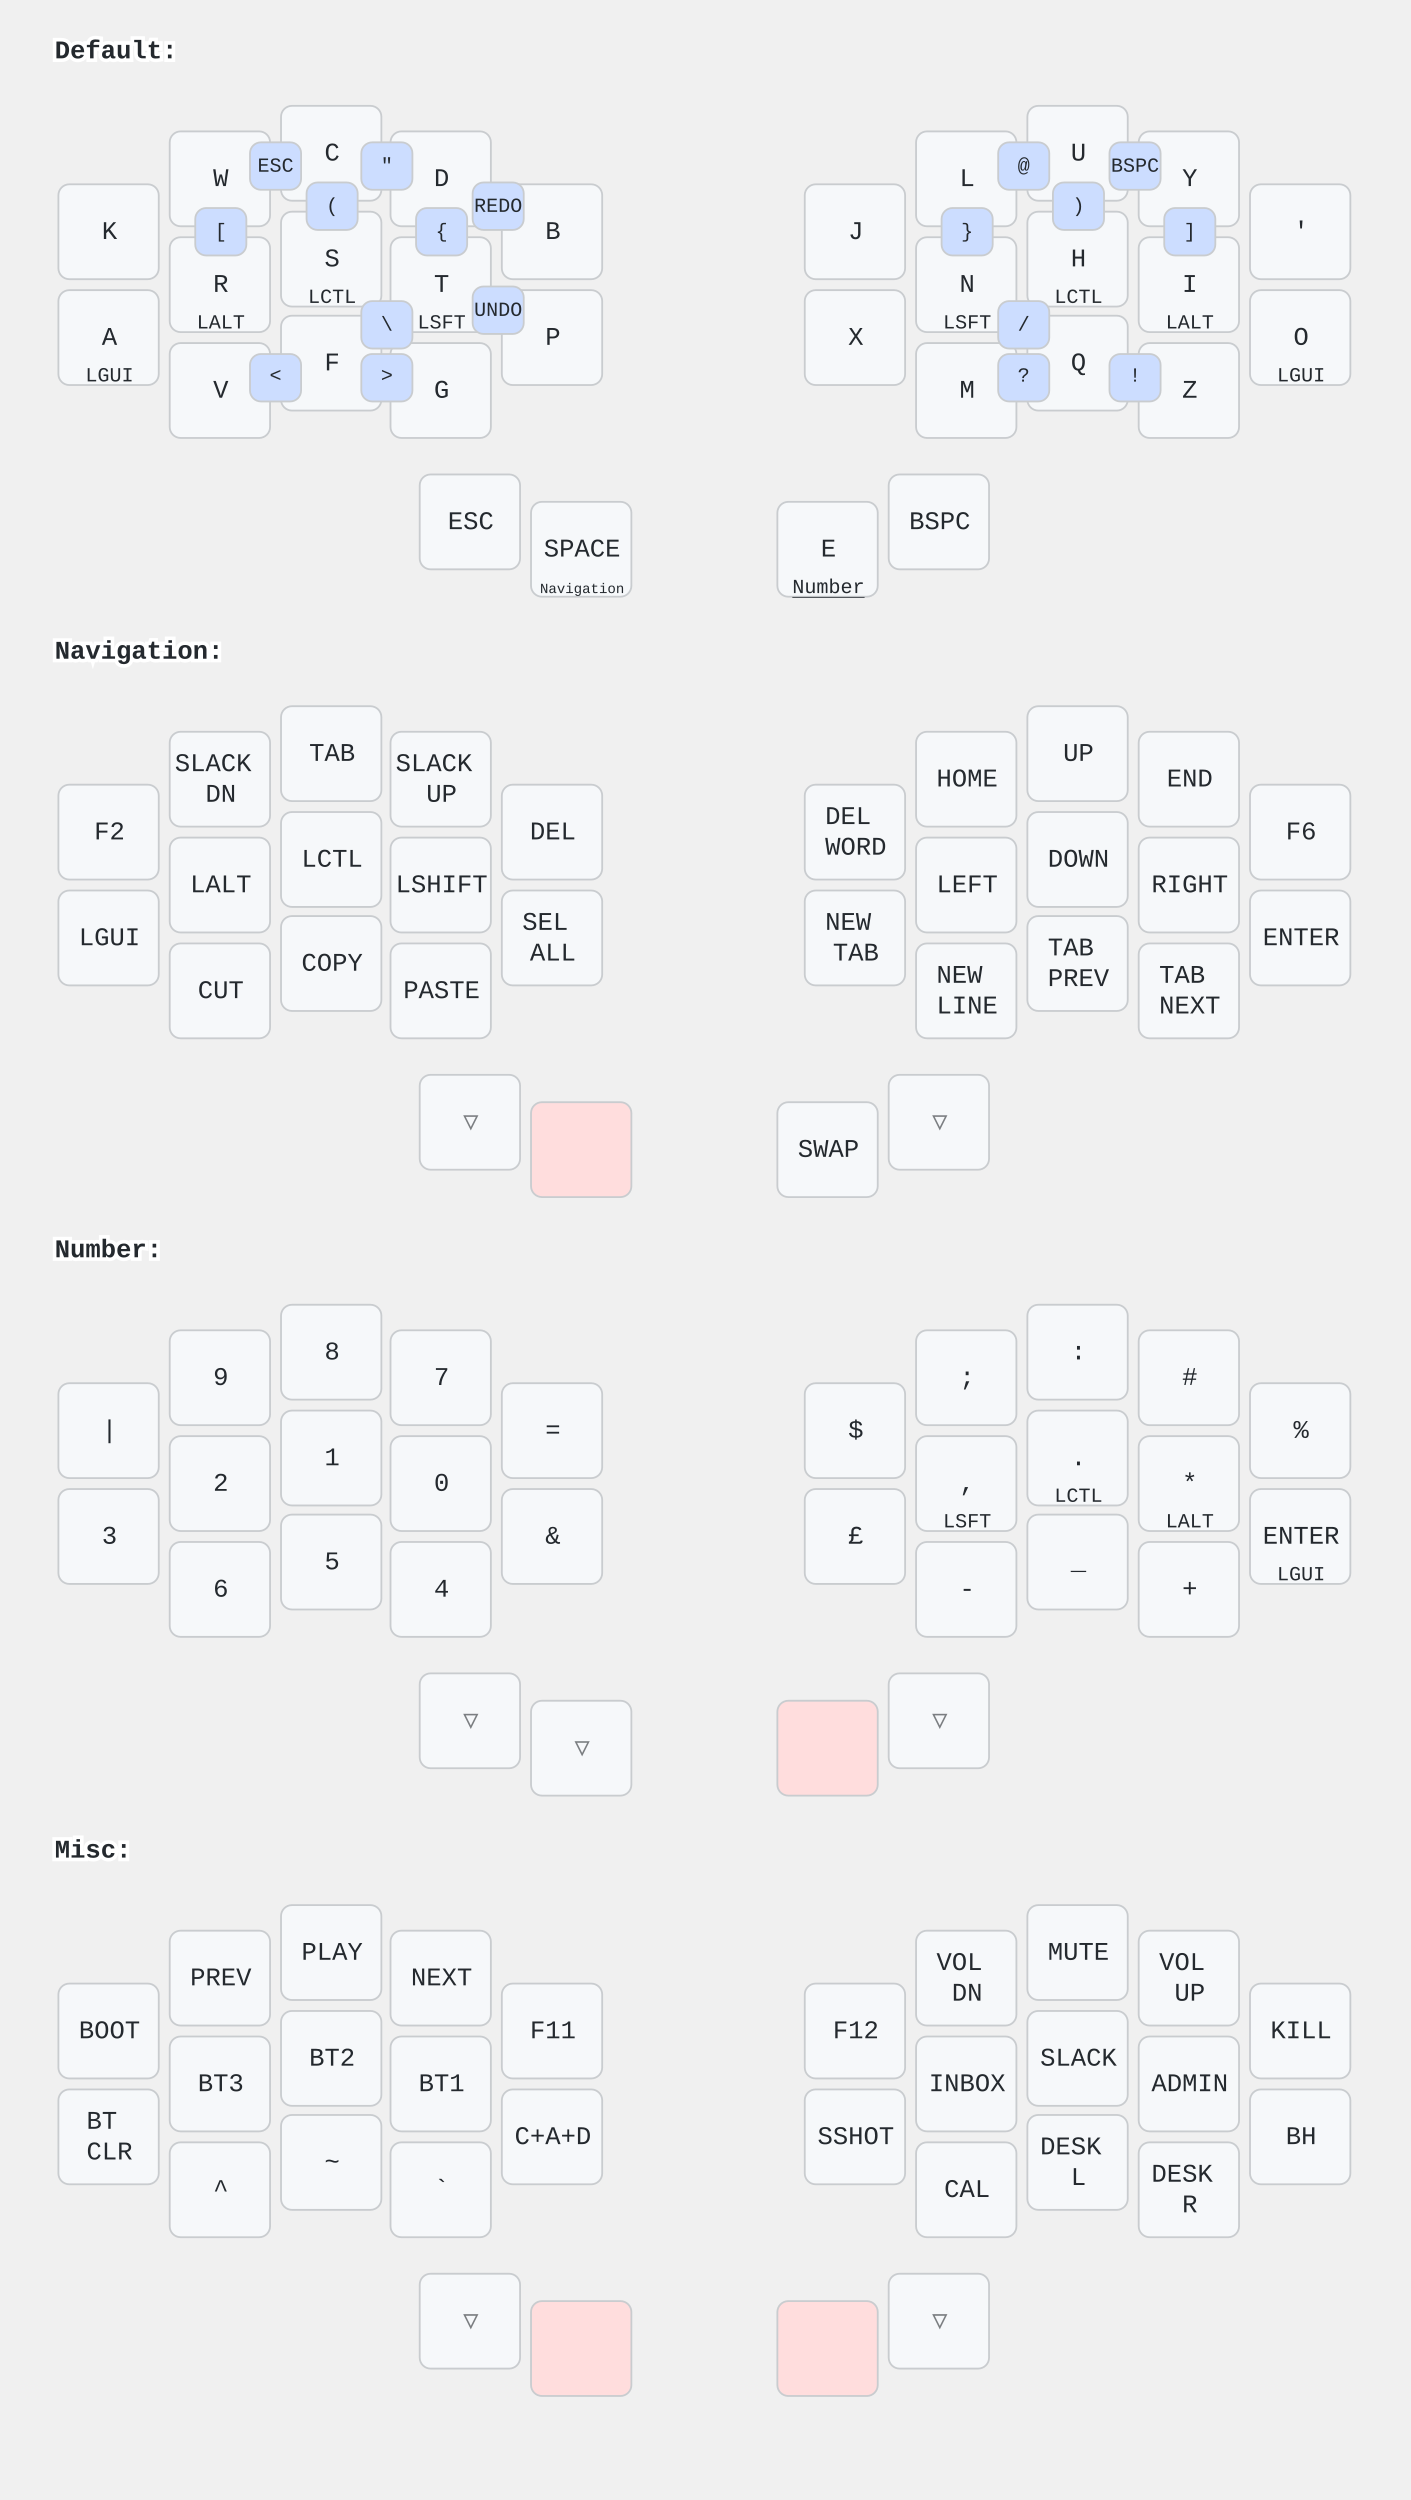
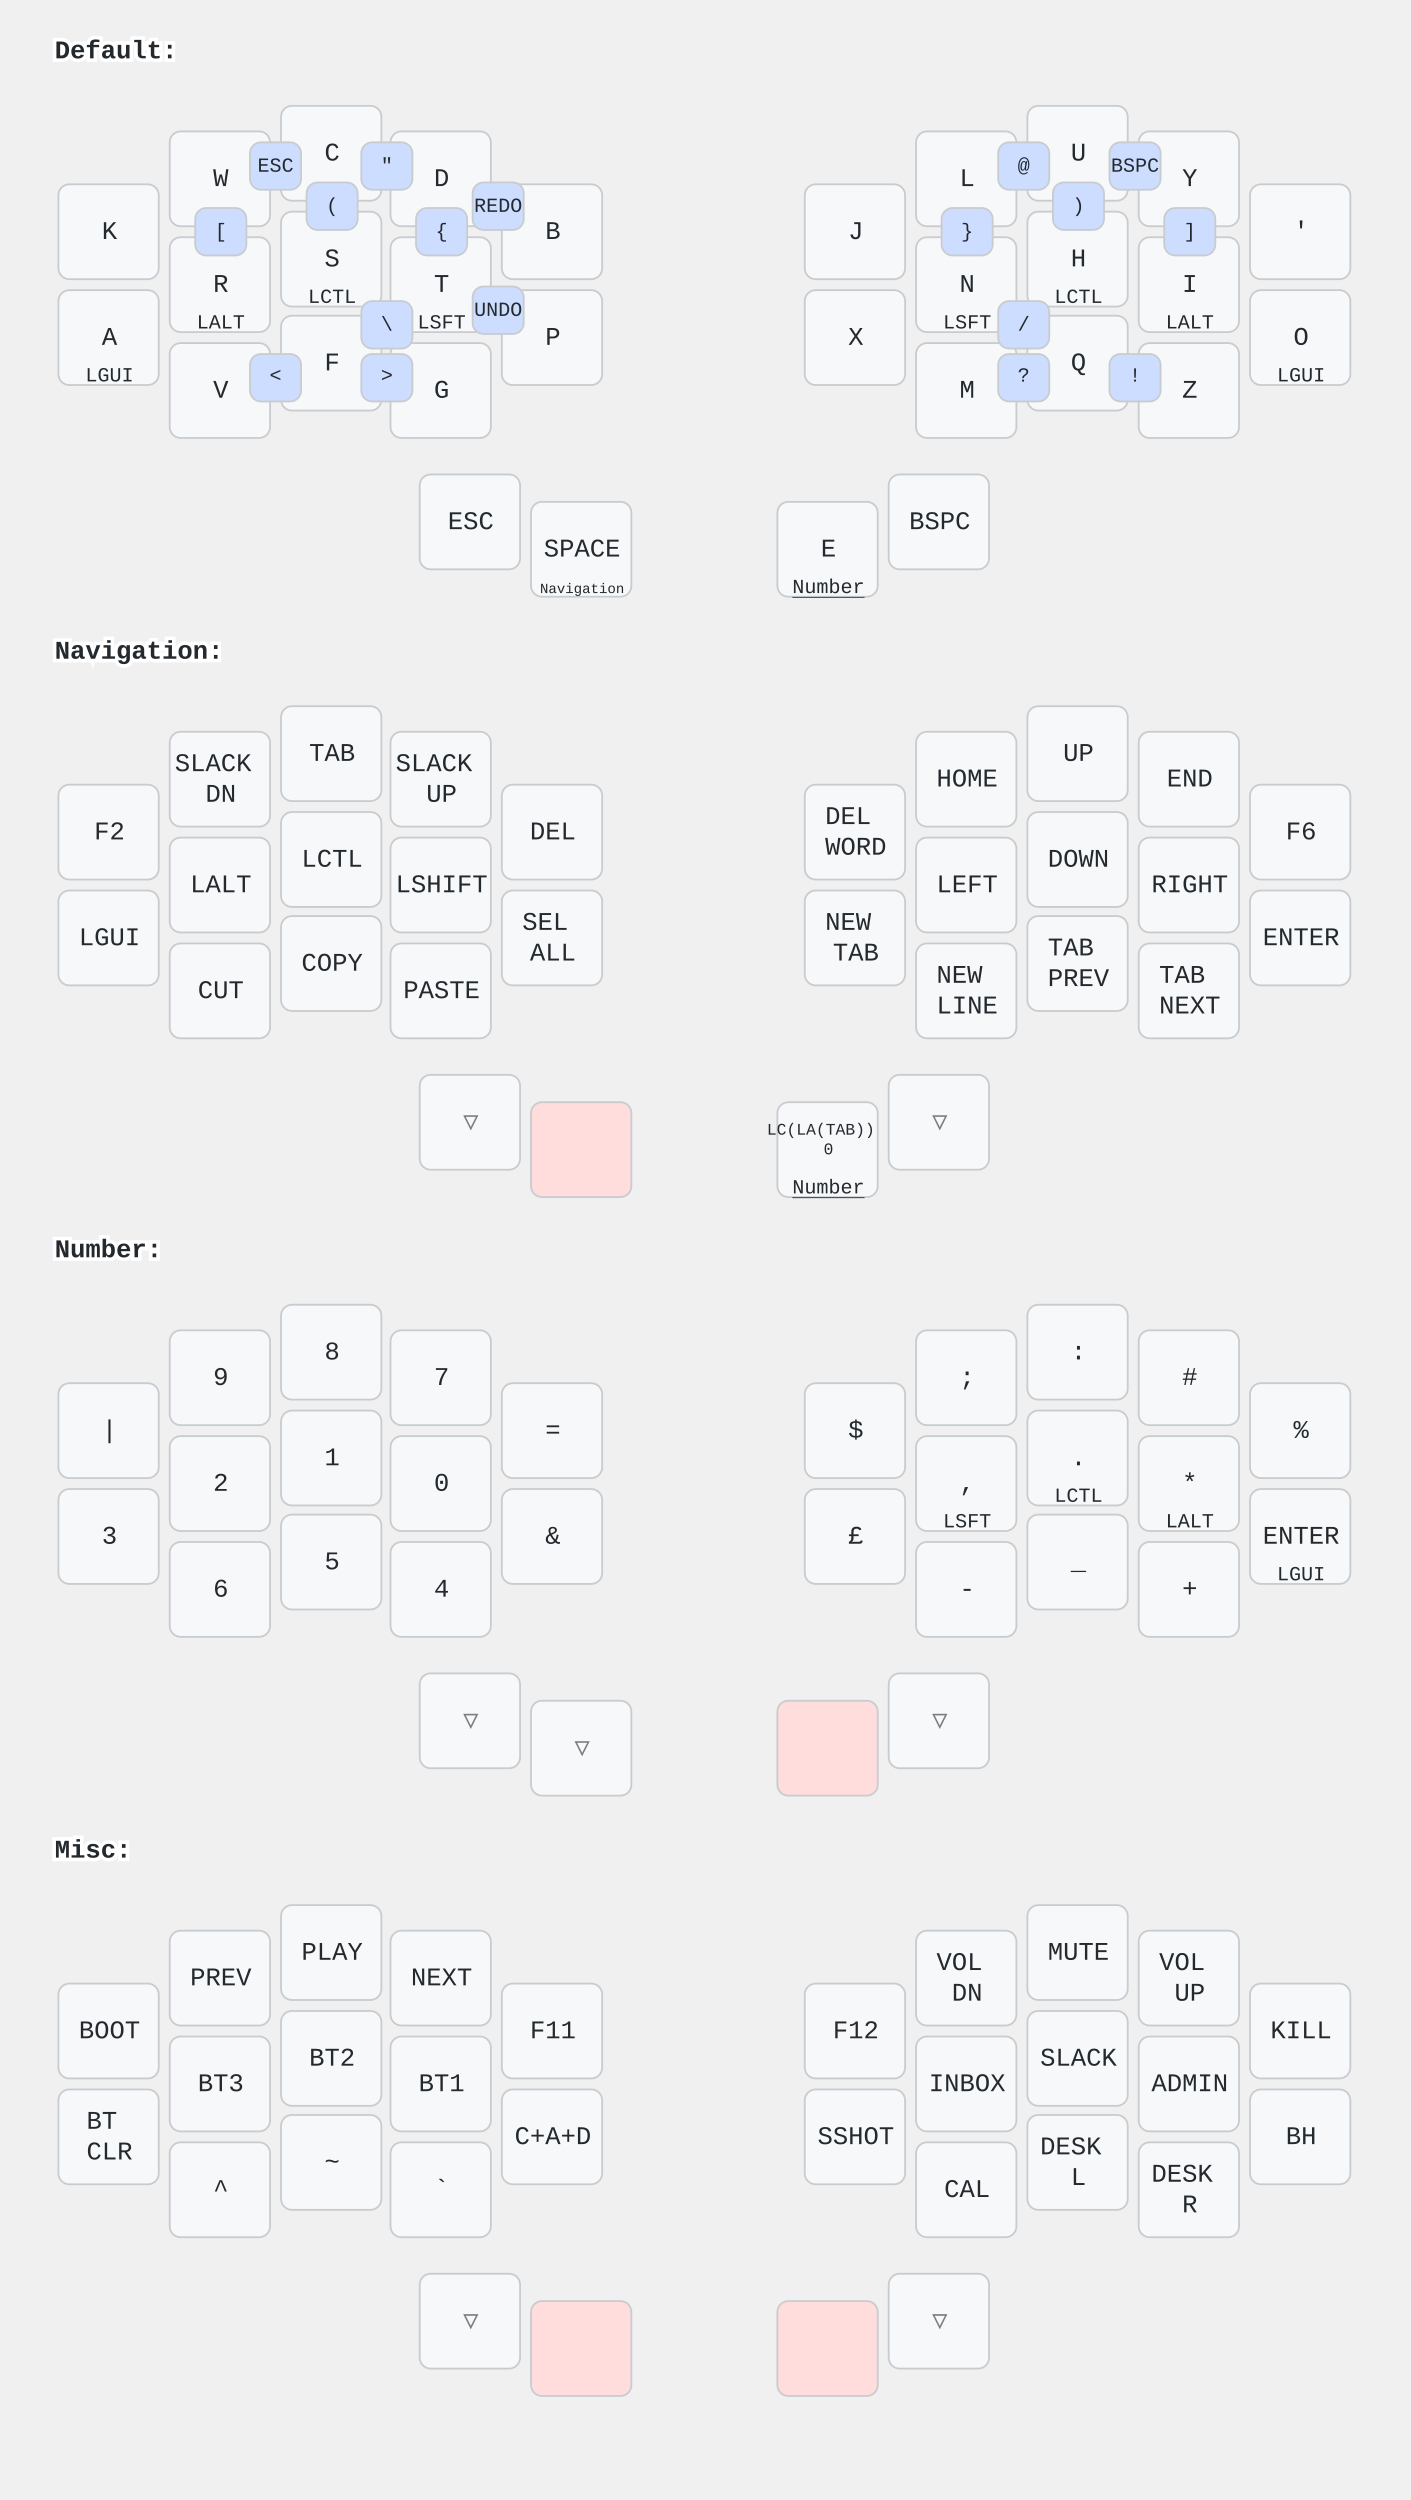
<svg xmlns="http://www.w3.org/2000/svg" width="773" height="1370" viewBox="0 0 773 1370" class="keymap">
  <style>/* inherit to force styles through use tags */
svg path {
    fill: inherit;
}

/* font and background color specifications */
svg.keymap {
    font-family: SFMono-Regular,Consolas,Liberation Mono,Menlo,monospace;
    font-size: 14px;
    font-kerning: normal;
    text-rendering: optimizeLegibility;
    fill: #24292e;
}

/* default key styling */
rect.key {
    fill: #f6f8fa;
}

rect.key, rect.combo {
    stroke: #c9cccf;
    stroke-width: 1;
}

/* default key side styling, only used is draw_key_sides is set */
rect.side {
    filter: brightness(90%);
}

/* color accent for combo boxes */
rect.combo, rect.combo-separate {
    fill: #cdf;
}

/* color accent for held keys */
rect.held, rect.combo.held {
    fill: #fdd;
}

/* color accent for ghost (optional) keys */
rect.ghost, rect.combo.ghost {
    stroke-dasharray: 4, 4;
    stroke-width: 2;
}

text {
    text-anchor: middle;
    dominant-baseline: middle;
}

/* styling for layer labels */
text.label {
    font-weight: bold;
    text-anchor: start;
    stroke: white;
    stroke-width: 4;
    paint-order: stroke;
}

/* styling for optional footer */
text.footer {
    text-anchor: end;
    dominant-baseline: auto;
    stroke: white;
    stroke-width: 4;
    paint-order: stroke;
}

/* styling for combo tap, and key hold/shifted label text */
text.combo, text.hold, text.shifted {
    font-size: 11px;
}

text.hold {
    text-anchor: middle;
    dominant-baseline: auto;
}

text.shifted {
    text-anchor: middle;
    dominant-baseline: hanging;
}

text.layer-activator {
    text-decoration: underline;
}

/* styling for hold/shifted label text in combo box */
text.combo.hold, text.combo.shifted {
    font-size: 8px;
}

/* lighter symbol for transparent keys */
text.trans {
    fill: #7b7e81;
}

/* styling for combo dendrons */
path.combo {
    stroke-width: 1;
    stroke: gray;
    fill: none;
}

/* Start Tabler Icons Cleanup */
/* cannot use height/width with glyphs */
.icon-tabler &gt; path {
    fill: inherit;
    stroke: inherit;
    stroke-width: 2;
}
/* hide tabler's default box */
.icon-tabler &gt; path[stroke="none"][fill="none"] {
    visibility: hidden;
}
/* End Tabler Icons Cleanup */
</style>
  <g transform="translate(30, 0)" class="layer-Default">
    <text x="0" y="28" class="label" id="Default">Default:</text>
    <g transform="translate(0, 56)">
      <g transform="translate(30, 71)" class="key keypos-0">
        <rect rx="6" ry="6" x="-28" y="-26" width="55" height="52" class="key" />
        <text x="0" y="0" class="key tap">K</text>
      </g>
      <g transform="translate(91, 42)" class="key keypos-1">
        <rect rx="6" ry="6" x="-28" y="-26" width="55" height="52" class="key" />
        <text x="0" y="0" class="key tap">W</text>
      </g>
      <g transform="translate(152, 28)" class="key keypos-2">
        <rect rx="6" ry="6" x="-28" y="-26" width="55" height="52" class="key" />
        <text x="0" y="0" class="key tap">C</text>
      </g>
      <g transform="translate(212, 42)" class="key keypos-3">
        <rect rx="6" ry="6" x="-28" y="-26" width="55" height="52" class="key" />
        <text x="0" y="0" class="key tap">D</text>
      </g>
      <g transform="translate(273, 71)" class="key keypos-4">
        <rect rx="6" ry="6" x="-28" y="-26" width="55" height="52" class="key" />
        <text x="0" y="0" class="key tap">B</text>
      </g>
      <g transform="translate(439, 71)" class="key keypos-5">
        <rect rx="6" ry="6" x="-28" y="-26" width="55" height="52" class="key" />
        <text x="0" y="0" class="key tap">J</text>
      </g>
      <g transform="translate(500, 42)" class="key keypos-6">
        <rect rx="6" ry="6" x="-28" y="-26" width="55" height="52" class="key" />
        <text x="0" y="0" class="key tap">L</text>
      </g>
      <g transform="translate(561, 28)" class="key keypos-7">
        <rect rx="6" ry="6" x="-28" y="-26" width="55" height="52" class="key" />
        <text x="0" y="0" class="key tap">U</text>
      </g>
      <g transform="translate(622, 42)" class="key keypos-8">
        <rect rx="6" ry="6" x="-28" y="-26" width="55" height="52" class="key" />
        <text x="0" y="0" class="key tap">Y</text>
      </g>
      <g transform="translate(683, 71)" class="key keypos-9">
        <rect rx="6" ry="6" x="-28" y="-26" width="55" height="52" class="key" />
        <text x="0" y="0" class="key tap">'</text>
      </g>
      <g transform="translate(30, 129)" class="key keypos-10">
        <rect rx="6" ry="6" x="-28" y="-26" width="55" height="52" class="key" />
        <text x="0" y="0" class="key tap">A</text>
        <text x="0" y="24" class="key hold">LGUI</text>
      </g>
      <g transform="translate(91, 100)" class="key keypos-11">
        <rect rx="6" ry="6" x="-28" y="-26" width="55" height="52" class="key" />
        <text x="0" y="0" class="key tap">R</text>
        <text x="0" y="24" class="key hold">LALT</text>
      </g>
      <g transform="translate(152, 86)" class="key keypos-12">
        <rect rx="6" ry="6" x="-28" y="-26" width="55" height="52" class="key" />
        <text x="0" y="0" class="key tap">S</text>
        <text x="0" y="24" class="key hold">LCTL</text>
      </g>
      <g transform="translate(212, 100)" class="key keypos-13">
        <rect rx="6" ry="6" x="-28" y="-26" width="55" height="52" class="key" />
        <text x="0" y="0" class="key tap">T</text>
        <text x="0" y="24" class="key hold">LSFT</text>
      </g>
      <g transform="translate(273, 129)" class="key keypos-14">
        <rect rx="6" ry="6" x="-28" y="-26" width="55" height="52" class="key" />
        <text x="0" y="0" class="key tap">P</text>
      </g>
      <g transform="translate(439, 129)" class="key keypos-15">
        <rect rx="6" ry="6" x="-28" y="-26" width="55" height="52" class="key" />
        <text x="0" y="0" class="key tap">X</text>
      </g>
      <g transform="translate(500, 100)" class="key keypos-16">
        <rect rx="6" ry="6" x="-28" y="-26" width="55" height="52" class="key" />
        <text x="0" y="0" class="key tap">N</text>
        <text x="0" y="24" class="key hold">LSFT</text>
      </g>
      <g transform="translate(561, 86)" class="key keypos-17">
        <rect rx="6" ry="6" x="-28" y="-26" width="55" height="52" class="key" />
        <text x="0" y="0" class="key tap">H</text>
        <text x="0" y="24" class="key hold">LCTL</text>
      </g>
      <g transform="translate(622, 100)" class="key keypos-18">
        <rect rx="6" ry="6" x="-28" y="-26" width="55" height="52" class="key" />
        <text x="0" y="0" class="key tap">I</text>
        <text x="0" y="24" class="key hold">LALT</text>
      </g>
      <g transform="translate(683, 129)" class="key keypos-19">
        <rect rx="6" ry="6" x="-28" y="-26" width="55" height="52" class="key" />
        <text x="0" y="0" class="key tap">O</text>
        <text x="0" y="24" class="key hold">LGUI</text>
      </g>
      <g transform="translate(91, 158)" class="key keypos-20">
        <rect rx="6" ry="6" x="-28" y="-26" width="55" height="52" class="key" />
        <text x="0" y="0" class="key tap">V</text>
      </g>
      <g transform="translate(152, 143)" class="key keypos-21">
        <rect rx="6" ry="6" x="-28" y="-26" width="55" height="52" class="key" />
        <text x="0" y="0" class="key tap">F</text>
      </g>
      <g transform="translate(212, 158)" class="key keypos-22">
        <rect rx="6" ry="6" x="-28" y="-26" width="55" height="52" class="key" />
        <text x="0" y="0" class="key tap">G</text>
      </g>
      <g transform="translate(500, 158)" class="key keypos-23">
        <rect rx="6" ry="6" x="-28" y="-26" width="55" height="52" class="key" />
        <text x="0" y="0" class="key tap">M</text>
      </g>
      <g transform="translate(561, 143)" class="key keypos-24">
        <rect rx="6" ry="6" x="-28" y="-26" width="55" height="52" class="key" />
        <text x="0" y="0" class="key tap">Q</text>
      </g>
      <g transform="translate(622, 158)" class="key keypos-25">
        <rect rx="6" ry="6" x="-28" y="-26" width="55" height="52" class="key" />
        <text x="0" y="0" class="key tap">Z</text>
      </g>
      <g transform="translate(228, 230)" class="key keypos-26">
        <rect rx="6" ry="6" x="-28" y="-26" width="55" height="52" class="key" />
        <text x="0" y="0" class="key tap">ESC</text>
      </g>
      <g transform="translate(289, 245)" class="key keypos-27">
        <rect rx="6" ry="6" x="-28" y="-26" width="55" height="52" class="key" />
        <text x="0" y="0" class="key tap">SPACE</text>
        <a href="#Navigation">
          <text x="0" y="24" class="key hold layer-activator">
            <tspan style="font-size: 70%">Navigation</tspan>
          </text>
        </a>
      </g>
      <g transform="translate(424, 245)" class="key keypos-28">
        <rect rx="6" ry="6" x="-28" y="-26" width="55" height="52" class="key" />
        <text x="0" y="0" class="key tap">E</text>
        <a href="#Number">
          <text x="0" y="24" class="key hold layer-activator">Number</text>
        </a>
      </g>
      <g transform="translate(485, 230)" class="key keypos-29">
        <rect rx="6" ry="6" x="-28" y="-26" width="55" height="52" class="key" />
        <text x="0" y="0" class="key tap">BSPC</text>
      </g>
      <g class="combo combopos-0">
        <rect rx="6" ry="6" x="229" y="44" width="28" height="26" class="combo" />
        <text x="243" y="57" class="combo tap">REDO</text>
      </g>
      <g class="combo combopos-1">
        <rect rx="6" ry="6" x="229" y="101" width="28" height="26" class="combo" />
        <text x="243" y="114" class="combo tap">UNDO</text>
      </g>
      <g class="combo combopos-2">
        <rect rx="6" ry="6" x="107" y="22" width="28" height="26" class="combo" />
        <text x="121" y="35" class="combo tap">ESC</text>
      </g>
      <g class="combo combopos-3">
        <rect rx="6" ry="6" x="578" y="22" width="28" height="26" class="combo" />
        <text x="592" y="35" class="combo tap">BSPC</text>
      </g>
      <g class="combo combopos-4">
        <rect rx="6" ry="6" x="107" y="138" width="28" height="26" class="combo" />
        <text x="121" y="150" class="combo tap">&lt;</text>
      </g>
      <g class="combo combopos-5">
        <rect rx="6" ry="6" x="168" y="138" width="28" height="26" class="combo" />
        <text x="182" y="150" class="combo tap">&gt;</text>
      </g>
      <g class="combo combopos-6">
        <rect rx="6" ry="6" x="168" y="22" width="28" height="26" class="combo" />
        <text x="182" y="35" class="combo tap">"</text>
      </g>
      <g class="combo combopos-7">
        <rect rx="6" ry="6" x="517" y="22" width="28" height="26" class="combo" />
        <text x="531" y="35" class="combo tap">@</text>
      </g>
      <g class="combo combopos-8">
        <rect rx="6" ry="6" x="517" y="109" width="28" height="26" class="combo" />
        <text x="531" y="122" class="combo tap">/</text>
      </g>
      <g class="combo combopos-9">
        <rect rx="6" ry="6" x="168" y="109" width="28" height="26" class="combo" />
        <text x="182" y="122" class="combo tap">\</text>
      </g>
      <g class="combo combopos-10">
        <rect rx="6" ry="6" x="578" y="138" width="28" height="26" class="combo" />
        <text x="592" y="150" class="combo tap">!</text>
      </g>
      <g class="combo combopos-11">
        <rect rx="6" ry="6" x="517" y="138" width="28" height="26" class="combo" />
        <text x="531" y="150" class="combo tap">?</text>
      </g>
      <g class="combo combopos-12">
        <rect rx="6" ry="6" x="77" y="58" width="28" height="26" class="combo" />
        <text x="91" y="71" class="combo tap">[</text>
      </g>
      <g class="combo combopos-13">
        <rect rx="6" ry="6" x="138" y="44" width="28" height="26" class="combo" />
        <text x="152" y="57" class="combo tap">(</text>
      </g>
      <g class="combo combopos-14">
        <rect rx="6" ry="6" x="198" y="58" width="28" height="26" class="combo" />
        <text x="212" y="71" class="combo tap">{</text>
      </g>
      <g class="combo combopos-15">
        <rect rx="6" ry="6" x="486" y="58" width="28" height="26" class="combo" />
        <text x="500" y="71" class="combo tap">}</text>
      </g>
      <g class="combo combopos-16">
        <rect rx="6" ry="6" x="547" y="44" width="28" height="26" class="combo" />
        <text x="561" y="57" class="combo tap">)</text>
      </g>
      <g class="combo combopos-17">
        <rect rx="6" ry="6" x="608" y="58" width="28" height="26" class="combo" />
        <text x="622" y="71" class="combo tap">]</text>
      </g>
    </g>
  </g>
  <g transform="translate(30, 329)" class="layer-Navigation">
    <text x="0" y="28" class="label" id="Navigation">Navigation:</text>
    <g transform="translate(0, 56)">
      <g transform="translate(30, 71)" class="key keypos-0">
        <rect rx="6" ry="6" x="-28" y="-26" width="55" height="52" class="key" />
        <text x="0" y="0" class="key tap">F2</text>
      </g>
      <g transform="translate(91, 42)" class="key keypos-1">
        <rect rx="6" ry="6" x="-28" y="-26" width="55" height="52" class="key" />
        <text x="0" y="0" class="key tap">
          <tspan x="0" dy="-0.6em">SLACK</tspan>
          <tspan x="0" dy="1.2em">DN</tspan>
        </text>
      </g>
      <g transform="translate(152, 28)" class="key keypos-2">
        <rect rx="6" ry="6" x="-28" y="-26" width="55" height="52" class="key" />
        <text x="0" y="0" class="key tap">TAB</text>
      </g>
      <g transform="translate(212, 42)" class="key keypos-3">
        <rect rx="6" ry="6" x="-28" y="-26" width="55" height="52" class="key" />
        <text x="0" y="0" class="key tap">
          <tspan x="0" dy="-0.6em">SLACK</tspan>
          <tspan x="0" dy="1.2em">UP</tspan>
        </text>
      </g>
      <g transform="translate(273, 71)" class="key keypos-4">
        <rect rx="6" ry="6" x="-28" y="-26" width="55" height="52" class="key" />
        <text x="0" y="0" class="key tap">DEL</text>
      </g>
      <g transform="translate(439, 71)" class="key keypos-5">
        <rect rx="6" ry="6" x="-28" y="-26" width="55" height="52" class="key" />
        <text x="0" y="0" class="key tap">
          <tspan x="0" dy="-0.6em">DEL</tspan>
          <tspan x="0" dy="1.2em">WORD</tspan>
        </text>
      </g>
      <g transform="translate(500, 42)" class="key keypos-6">
        <rect rx="6" ry="6" x="-28" y="-26" width="55" height="52" class="key" />
        <text x="0" y="0" class="key tap">HOME</text>
      </g>
      <g transform="translate(561, 28)" class="key keypos-7">
        <rect rx="6" ry="6" x="-28" y="-26" width="55" height="52" class="key" />
        <text x="0" y="0" class="key tap">UP</text>
      </g>
      <g transform="translate(622, 42)" class="key keypos-8">
        <rect rx="6" ry="6" x="-28" y="-26" width="55" height="52" class="key" />
        <text x="0" y="0" class="key tap">END</text>
      </g>
      <g transform="translate(683, 71)" class="key keypos-9">
        <rect rx="6" ry="6" x="-28" y="-26" width="55" height="52" class="key" />
        <text x="0" y="0" class="key tap">F6</text>
      </g>
      <g transform="translate(30, 129)" class="key keypos-10">
        <rect rx="6" ry="6" x="-28" y="-26" width="55" height="52" class="key" />
        <text x="0" y="0" class="key tap">LGUI</text>
      </g>
      <g transform="translate(91, 100)" class="key keypos-11">
        <rect rx="6" ry="6" x="-28" y="-26" width="55" height="52" class="key" />
        <text x="0" y="0" class="key tap">LALT</text>
      </g>
      <g transform="translate(152, 86)" class="key keypos-12">
        <rect rx="6" ry="6" x="-28" y="-26" width="55" height="52" class="key" />
        <text x="0" y="0" class="key tap">LCTL</text>
      </g>
      <g transform="translate(212, 100)" class="key keypos-13">
        <rect rx="6" ry="6" x="-28" y="-26" width="55" height="52" class="key" />
        <text x="0" y="0" class="key tap">LSHIFT</text>
      </g>
      <g transform="translate(273, 129)" class="key keypos-14">
        <rect rx="6" ry="6" x="-28" y="-26" width="55" height="52" class="key" />
        <text x="0" y="0" class="key tap">
          <tspan x="0" dy="-0.6em">SEL</tspan>
          <tspan x="0" dy="1.2em">ALL</tspan>
        </text>
      </g>
      <g transform="translate(439, 129)" class="key keypos-15">
        <rect rx="6" ry="6" x="-28" y="-26" width="55" height="52" class="key" />
        <text x="0" y="0" class="key tap">
          <tspan x="0" dy="-0.6em">NEW</tspan>
          <tspan x="0" dy="1.2em">TAB</tspan>
        </text>
      </g>
      <g transform="translate(500, 100)" class="key keypos-16">
        <rect rx="6" ry="6" x="-28" y="-26" width="55" height="52" class="key" />
        <text x="0" y="0" class="key tap">LEFT</text>
      </g>
      <g transform="translate(561, 86)" class="key keypos-17">
        <rect rx="6" ry="6" x="-28" y="-26" width="55" height="52" class="key" />
        <text x="0" y="0" class="key tap">DOWN</text>
      </g>
      <g transform="translate(622, 100)" class="key keypos-18">
        <rect rx="6" ry="6" x="-28" y="-26" width="55" height="52" class="key" />
        <text x="0" y="0" class="key tap">RIGHT</text>
      </g>
      <g transform="translate(683, 129)" class="key keypos-19">
        <rect rx="6" ry="6" x="-28" y="-26" width="55" height="52" class="key" />
        <text x="0" y="0" class="key tap">ENTER</text>
      </g>
      <g transform="translate(91, 158)" class="key keypos-20">
        <rect rx="6" ry="6" x="-28" y="-26" width="55" height="52" class="key" />
        <text x="0" y="0" class="key tap">CUT</text>
      </g>
      <g transform="translate(152, 143)" class="key keypos-21">
        <rect rx="6" ry="6" x="-28" y="-26" width="55" height="52" class="key" />
        <text x="0" y="0" class="key tap">COPY</text>
      </g>
      <g transform="translate(212, 158)" class="key keypos-22">
        <rect rx="6" ry="6" x="-28" y="-26" width="55" height="52" class="key" />
        <text x="0" y="0" class="key tap">PASTE</text>
      </g>
      <g transform="translate(500, 158)" class="key keypos-23">
        <rect rx="6" ry="6" x="-28" y="-26" width="55" height="52" class="key" />
        <text x="0" y="0" class="key tap">
          <tspan x="0" dy="-0.6em">NEW</tspan>
          <tspan x="0" dy="1.2em">LINE</tspan>
        </text>
      </g>
      <g transform="translate(561, 143)" class="key keypos-24">
        <rect rx="6" ry="6" x="-28" y="-26" width="55" height="52" class="key" />
        <text x="0" y="0" class="key tap">
          <tspan x="0" dy="-0.6em">TAB</tspan>
          <tspan x="0" dy="1.2em">PREV</tspan>
        </text>
      </g>
      <g transform="translate(622, 158)" class="key keypos-25">
        <rect rx="6" ry="6" x="-28" y="-26" width="55" height="52" class="key" />
        <text x="0" y="0" class="key tap">
          <tspan x="0" dy="-0.6em">TAB</tspan>
          <tspan x="0" dy="1.2em">NEXT</tspan>
        </text>
      </g>
      <g transform="translate(228, 230)" class="key trans keypos-26">
        <rect rx="6" ry="6" x="-28" y="-26" width="55" height="52" class="key trans" />
        <text x="0" y="0" class="key trans tap">▽</text>
      </g>
      <g transform="translate(289, 245)" class="key held keypos-27">
        <rect rx="6" ry="6" x="-28" y="-26" width="55" height="52" class="key held" />
      </g>
      <g transform="translate(424, 245)" class="key keypos-28">
        <rect rx="6" ry="6" x="-28" y="-26" width="55" height="52" class="key" />
-         <text x="0" y="0" class="key tap">SWAP</text>
+         <text x="0" y="0" class="key tap">
+           <tspan x="0" dy="-1.2em" style="font-size: 64%">LC(LA(TAB))</tspan>
+           <tspan x="0" dy="1.2em" style="font-size: 64%">0</tspan>
+         </text>
+         <a href="#Number">
+           <text x="0" y="24" class="key hold layer-activator">Number</text>
+         </a>
      </g>
      <g transform="translate(485, 230)" class="key trans keypos-29">
        <rect rx="6" ry="6" x="-28" y="-26" width="55" height="52" class="key trans" />
        <text x="0" y="0" class="key trans tap">▽</text>
      </g>
    </g>
  </g>
  <g transform="translate(30, 657)" class="layer-Number">
    <text x="0" y="28" class="label" id="Number">Number:</text>
    <g transform="translate(0, 56)">
      <g transform="translate(30, 71)" class="key keypos-0">
        <rect rx="6" ry="6" x="-28" y="-26" width="55" height="52" class="key" />
        <text x="0" y="0" class="key tap">|</text>
      </g>
      <g transform="translate(91, 42)" class="key keypos-1">
        <rect rx="6" ry="6" x="-28" y="-26" width="55" height="52" class="key" />
        <text x="0" y="0" class="key tap">9</text>
      </g>
      <g transform="translate(152, 28)" class="key keypos-2">
        <rect rx="6" ry="6" x="-28" y="-26" width="55" height="52" class="key" />
        <text x="0" y="0" class="key tap">8</text>
      </g>
      <g transform="translate(212, 42)" class="key keypos-3">
        <rect rx="6" ry="6" x="-28" y="-26" width="55" height="52" class="key" />
        <text x="0" y="0" class="key tap">7</text>
      </g>
      <g transform="translate(273, 71)" class="key keypos-4">
        <rect rx="6" ry="6" x="-28" y="-26" width="55" height="52" class="key" />
        <text x="0" y="0" class="key tap">=</text>
      </g>
      <g transform="translate(439, 71)" class="key keypos-5">
        <rect rx="6" ry="6" x="-28" y="-26" width="55" height="52" class="key" />
        <text x="0" y="0" class="key tap">$</text>
      </g>
      <g transform="translate(500, 42)" class="key keypos-6">
        <rect rx="6" ry="6" x="-28" y="-26" width="55" height="52" class="key" />
        <text x="0" y="0" class="key tap">;</text>
      </g>
      <g transform="translate(561, 28)" class="key keypos-7">
        <rect rx="6" ry="6" x="-28" y="-26" width="55" height="52" class="key" />
        <text x="0" y="0" class="key tap">:</text>
      </g>
      <g transform="translate(622, 42)" class="key keypos-8">
        <rect rx="6" ry="6" x="-28" y="-26" width="55" height="52" class="key" />
        <text x="0" y="0" class="key tap">#</text>
      </g>
      <g transform="translate(683, 71)" class="key keypos-9">
        <rect rx="6" ry="6" x="-28" y="-26" width="55" height="52" class="key" />
        <text x="0" y="0" class="key tap">%</text>
      </g>
      <g transform="translate(30, 129)" class="key keypos-10">
        <rect rx="6" ry="6" x="-28" y="-26" width="55" height="52" class="key" />
        <text x="0" y="0" class="key tap">3</text>
      </g>
      <g transform="translate(91, 100)" class="key keypos-11">
        <rect rx="6" ry="6" x="-28" y="-26" width="55" height="52" class="key" />
        <text x="0" y="0" class="key tap">2</text>
      </g>
      <g transform="translate(152, 86)" class="key keypos-12">
        <rect rx="6" ry="6" x="-28" y="-26" width="55" height="52" class="key" />
        <text x="0" y="0" class="key tap">1</text>
      </g>
      <g transform="translate(212, 100)" class="key keypos-13">
        <rect rx="6" ry="6" x="-28" y="-26" width="55" height="52" class="key" />
        <text x="0" y="0" class="key tap">0</text>
      </g>
      <g transform="translate(273, 129)" class="key keypos-14">
        <rect rx="6" ry="6" x="-28" y="-26" width="55" height="52" class="key" />
        <text x="0" y="0" class="key tap">&amp;</text>
      </g>
      <g transform="translate(439, 129)" class="key keypos-15">
        <rect rx="6" ry="6" x="-28" y="-26" width="55" height="52" class="key" />
        <text x="0" y="0" class="key tap">£</text>
      </g>
      <g transform="translate(500, 100)" class="key keypos-16">
        <rect rx="6" ry="6" x="-28" y="-26" width="55" height="52" class="key" />
        <text x="0" y="0" class="key tap">,</text>
        <text x="0" y="24" class="key hold">LSFT</text>
      </g>
      <g transform="translate(561, 86)" class="key keypos-17">
        <rect rx="6" ry="6" x="-28" y="-26" width="55" height="52" class="key" />
        <text x="0" y="0" class="key tap">.</text>
        <text x="0" y="24" class="key hold">LCTL</text>
      </g>
      <g transform="translate(622, 100)" class="key keypos-18">
        <rect rx="6" ry="6" x="-28" y="-26" width="55" height="52" class="key" />
        <text x="0" y="0" class="key tap">*</text>
        <text x="0" y="24" class="key hold">LALT</text>
      </g>
      <g transform="translate(683, 129)" class="key keypos-19">
        <rect rx="6" ry="6" x="-28" y="-26" width="55" height="52" class="key" />
        <text x="0" y="0" class="key tap">ENTER</text>
        <text x="0" y="24" class="key hold">LGUI</text>
      </g>
      <g transform="translate(91, 158)" class="key keypos-20">
        <rect rx="6" ry="6" x="-28" y="-26" width="55" height="52" class="key" />
        <text x="0" y="0" class="key tap">6</text>
      </g>
      <g transform="translate(152, 143)" class="key keypos-21">
        <rect rx="6" ry="6" x="-28" y="-26" width="55" height="52" class="key" />
        <text x="0" y="0" class="key tap">5</text>
      </g>
      <g transform="translate(212, 158)" class="key keypos-22">
        <rect rx="6" ry="6" x="-28" y="-26" width="55" height="52" class="key" />
        <text x="0" y="0" class="key tap">4</text>
      </g>
      <g transform="translate(500, 158)" class="key keypos-23">
        <rect rx="6" ry="6" x="-28" y="-26" width="55" height="52" class="key" />
        <text x="0" y="0" class="key tap">-</text>
      </g>
      <g transform="translate(561, 143)" class="key keypos-24">
        <rect rx="6" ry="6" x="-28" y="-26" width="55" height="52" class="key" />
        <text x="0" y="0" class="key tap">_</text>
      </g>
      <g transform="translate(622, 158)" class="key keypos-25">
        <rect rx="6" ry="6" x="-28" y="-26" width="55" height="52" class="key" />
        <text x="0" y="0" class="key tap">+</text>
      </g>
      <g transform="translate(228, 230)" class="key trans keypos-26">
        <rect rx="6" ry="6" x="-28" y="-26" width="55" height="52" class="key trans" />
        <text x="0" y="0" class="key trans tap">▽</text>
      </g>
      <g transform="translate(289, 245)" class="key trans keypos-27">
        <rect rx="6" ry="6" x="-28" y="-26" width="55" height="52" class="key trans" />
        <text x="0" y="0" class="key trans tap">▽</text>
      </g>
      <g transform="translate(424, 245)" class="key held keypos-28">
        <rect rx="6" ry="6" x="-28" y="-26" width="55" height="52" class="key held" />
      </g>
      <g transform="translate(485, 230)" class="key trans keypos-29">
        <rect rx="6" ry="6" x="-28" y="-26" width="55" height="52" class="key trans" />
        <text x="0" y="0" class="key trans tap">▽</text>
      </g>
    </g>
  </g>
  <g transform="translate(30, 986)" class="layer-Misc">
    <text x="0" y="28" class="label" id="Misc">Misc:</text>
    <g transform="translate(0, 56)">
      <g transform="translate(30, 71)" class="key keypos-0">
        <rect rx="6" ry="6" x="-28" y="-26" width="55" height="52" class="key" />
        <text x="0" y="0" class="key tap">BOOT</text>
      </g>
      <g transform="translate(91, 42)" class="key keypos-1">
        <rect rx="6" ry="6" x="-28" y="-26" width="55" height="52" class="key" />
        <text x="0" y="0" class="key tap">PREV</text>
      </g>
      <g transform="translate(152, 28)" class="key keypos-2">
        <rect rx="6" ry="6" x="-28" y="-26" width="55" height="52" class="key" />
        <text x="0" y="0" class="key tap">PLAY</text>
      </g>
      <g transform="translate(212, 42)" class="key keypos-3">
        <rect rx="6" ry="6" x="-28" y="-26" width="55" height="52" class="key" />
        <text x="0" y="0" class="key tap">NEXT</text>
      </g>
      <g transform="translate(273, 71)" class="key keypos-4">
        <rect rx="6" ry="6" x="-28" y="-26" width="55" height="52" class="key" />
        <text x="0" y="0" class="key tap">F11</text>
      </g>
      <g transform="translate(439, 71)" class="key keypos-5">
        <rect rx="6" ry="6" x="-28" y="-26" width="55" height="52" class="key" />
        <text x="0" y="0" class="key tap">F12</text>
      </g>
      <g transform="translate(500, 42)" class="key keypos-6">
        <rect rx="6" ry="6" x="-28" y="-26" width="55" height="52" class="key" />
        <text x="0" y="0" class="key tap">
          <tspan x="0" dy="-0.6em">VOL</tspan>
          <tspan x="0" dy="1.2em">DN</tspan>
        </text>
      </g>
      <g transform="translate(561, 28)" class="key keypos-7">
        <rect rx="6" ry="6" x="-28" y="-26" width="55" height="52" class="key" />
        <text x="0" y="0" class="key tap">MUTE</text>
      </g>
      <g transform="translate(622, 42)" class="key keypos-8">
        <rect rx="6" ry="6" x="-28" y="-26" width="55" height="52" class="key" />
        <text x="0" y="0" class="key tap">
          <tspan x="0" dy="-0.6em">VOL</tspan>
          <tspan x="0" dy="1.2em">UP</tspan>
        </text>
      </g>
      <g transform="translate(683, 71)" class="key keypos-9">
        <rect rx="6" ry="6" x="-28" y="-26" width="55" height="52" class="key" />
        <text x="0" y="0" class="key tap">KILL</text>
      </g>
      <g transform="translate(30, 129)" class="key keypos-10">
        <rect rx="6" ry="6" x="-28" y="-26" width="55" height="52" class="key" />
        <text x="0" y="0" class="key tap">
          <tspan x="0" dy="-0.6em">BT</tspan>
          <tspan x="0" dy="1.2em">CLR</tspan>
        </text>
      </g>
      <g transform="translate(91, 100)" class="key keypos-11">
        <rect rx="6" ry="6" x="-28" y="-26" width="55" height="52" class="key" />
        <text x="0" y="0" class="key tap">BT3</text>
      </g>
      <g transform="translate(152, 86)" class="key keypos-12">
        <rect rx="6" ry="6" x="-28" y="-26" width="55" height="52" class="key" />
        <text x="0" y="0" class="key tap">BT2</text>
      </g>
      <g transform="translate(212, 100)" class="key keypos-13">
        <rect rx="6" ry="6" x="-28" y="-26" width="55" height="52" class="key" />
        <text x="0" y="0" class="key tap">BT1</text>
      </g>
      <g transform="translate(273, 129)" class="key keypos-14">
        <rect rx="6" ry="6" x="-28" y="-26" width="55" height="52" class="key" />
        <text x="0" y="0" class="key tap">C+A+D</text>
      </g>
      <g transform="translate(439, 129)" class="key keypos-15">
        <rect rx="6" ry="6" x="-28" y="-26" width="55" height="52" class="key" />
        <text x="0" y="0" class="key tap">SSHOT</text>
      </g>
      <g transform="translate(500, 100)" class="key keypos-16">
        <rect rx="6" ry="6" x="-28" y="-26" width="55" height="52" class="key" />
        <text x="0" y="0" class="key tap">INBOX</text>
      </g>
      <g transform="translate(561, 86)" class="key keypos-17">
        <rect rx="6" ry="6" x="-28" y="-26" width="55" height="52" class="key" />
        <text x="0" y="0" class="key tap">SLACK</text>
      </g>
      <g transform="translate(622, 100)" class="key keypos-18">
        <rect rx="6" ry="6" x="-28" y="-26" width="55" height="52" class="key" />
        <text x="0" y="0" class="key tap">ADMIN</text>
      </g>
      <g transform="translate(683, 129)" class="key keypos-19">
        <rect rx="6" ry="6" x="-28" y="-26" width="55" height="52" class="key" />
        <text x="0" y="0" class="key tap">BH</text>
      </g>
      <g transform="translate(91, 158)" class="key keypos-20">
        <rect rx="6" ry="6" x="-28" y="-26" width="55" height="52" class="key" />
        <text x="0" y="0" class="key tap">^</text>
      </g>
      <g transform="translate(152, 143)" class="key keypos-21">
        <rect rx="6" ry="6" x="-28" y="-26" width="55" height="52" class="key" />
        <text x="0" y="0" class="key tap">~</text>
      </g>
      <g transform="translate(212, 158)" class="key keypos-22">
        <rect rx="6" ry="6" x="-28" y="-26" width="55" height="52" class="key" />
        <text x="0" y="0" class="key tap">`</text>
      </g>
      <g transform="translate(500, 158)" class="key keypos-23">
        <rect rx="6" ry="6" x="-28" y="-26" width="55" height="52" class="key" />
        <text x="0" y="0" class="key tap">CAL</text>
      </g>
      <g transform="translate(561, 143)" class="key keypos-24">
        <rect rx="6" ry="6" x="-28" y="-26" width="55" height="52" class="key" />
        <text x="0" y="0" class="key tap">
          <tspan x="0" dy="-0.6em">DESK</tspan>
          <tspan x="0" dy="1.2em">L</tspan>
        </text>
      </g>
      <g transform="translate(622, 158)" class="key keypos-25">
        <rect rx="6" ry="6" x="-28" y="-26" width="55" height="52" class="key" />
        <text x="0" y="0" class="key tap">
          <tspan x="0" dy="-0.6em">DESK</tspan>
          <tspan x="0" dy="1.2em">R</tspan>
        </text>
      </g>
      <g transform="translate(228, 230)" class="key trans keypos-26">
        <rect rx="6" ry="6" x="-28" y="-26" width="55" height="52" class="key trans" />
        <text x="0" y="0" class="key trans tap">▽</text>
      </g>
      <g transform="translate(289, 245)" class="key held keypos-27">
        <rect rx="6" ry="6" x="-28" y="-26" width="55" height="52" class="key held" />
      </g>
      <g transform="translate(424, 245)" class="key held keypos-28">
        <rect rx="6" ry="6" x="-28" y="-26" width="55" height="52" class="key held" />
      </g>
      <g transform="translate(485, 230)" class="key trans keypos-29">
        <rect rx="6" ry="6" x="-28" y="-26" width="55" height="52" class="key trans" />
        <text x="0" y="0" class="key trans tap">▽</text>
      </g>
    </g>
  </g>
</svg>
